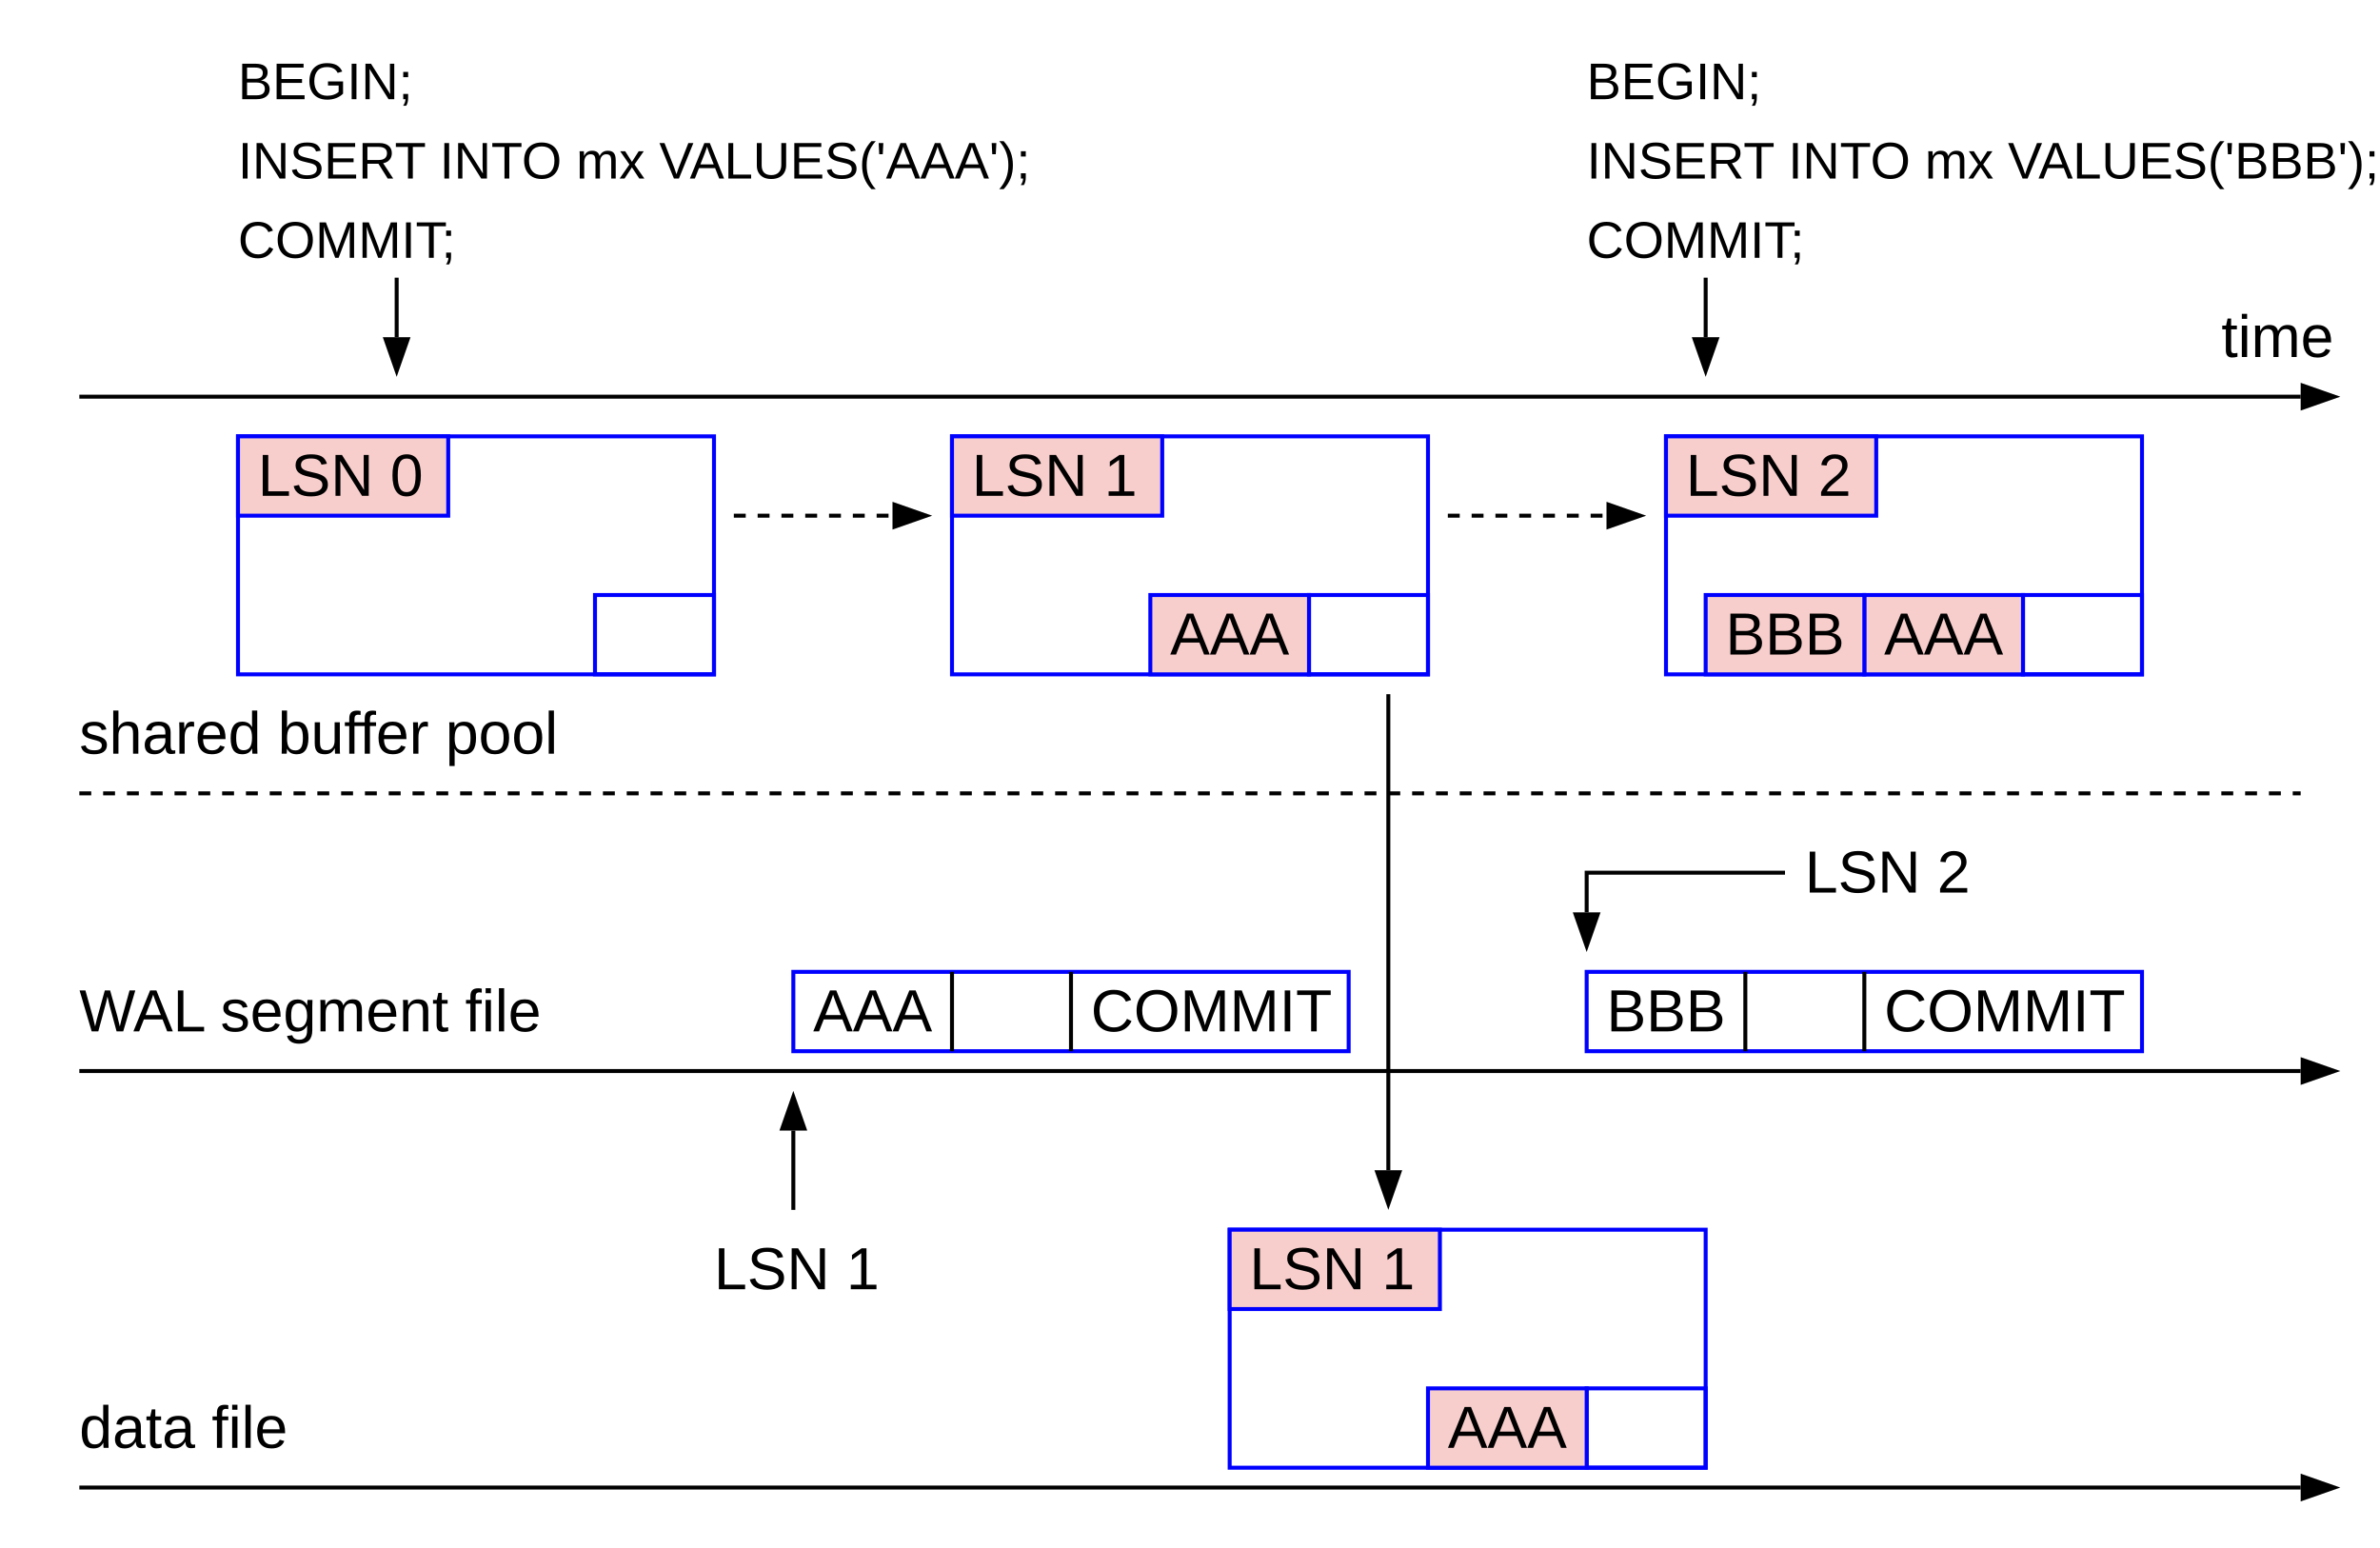
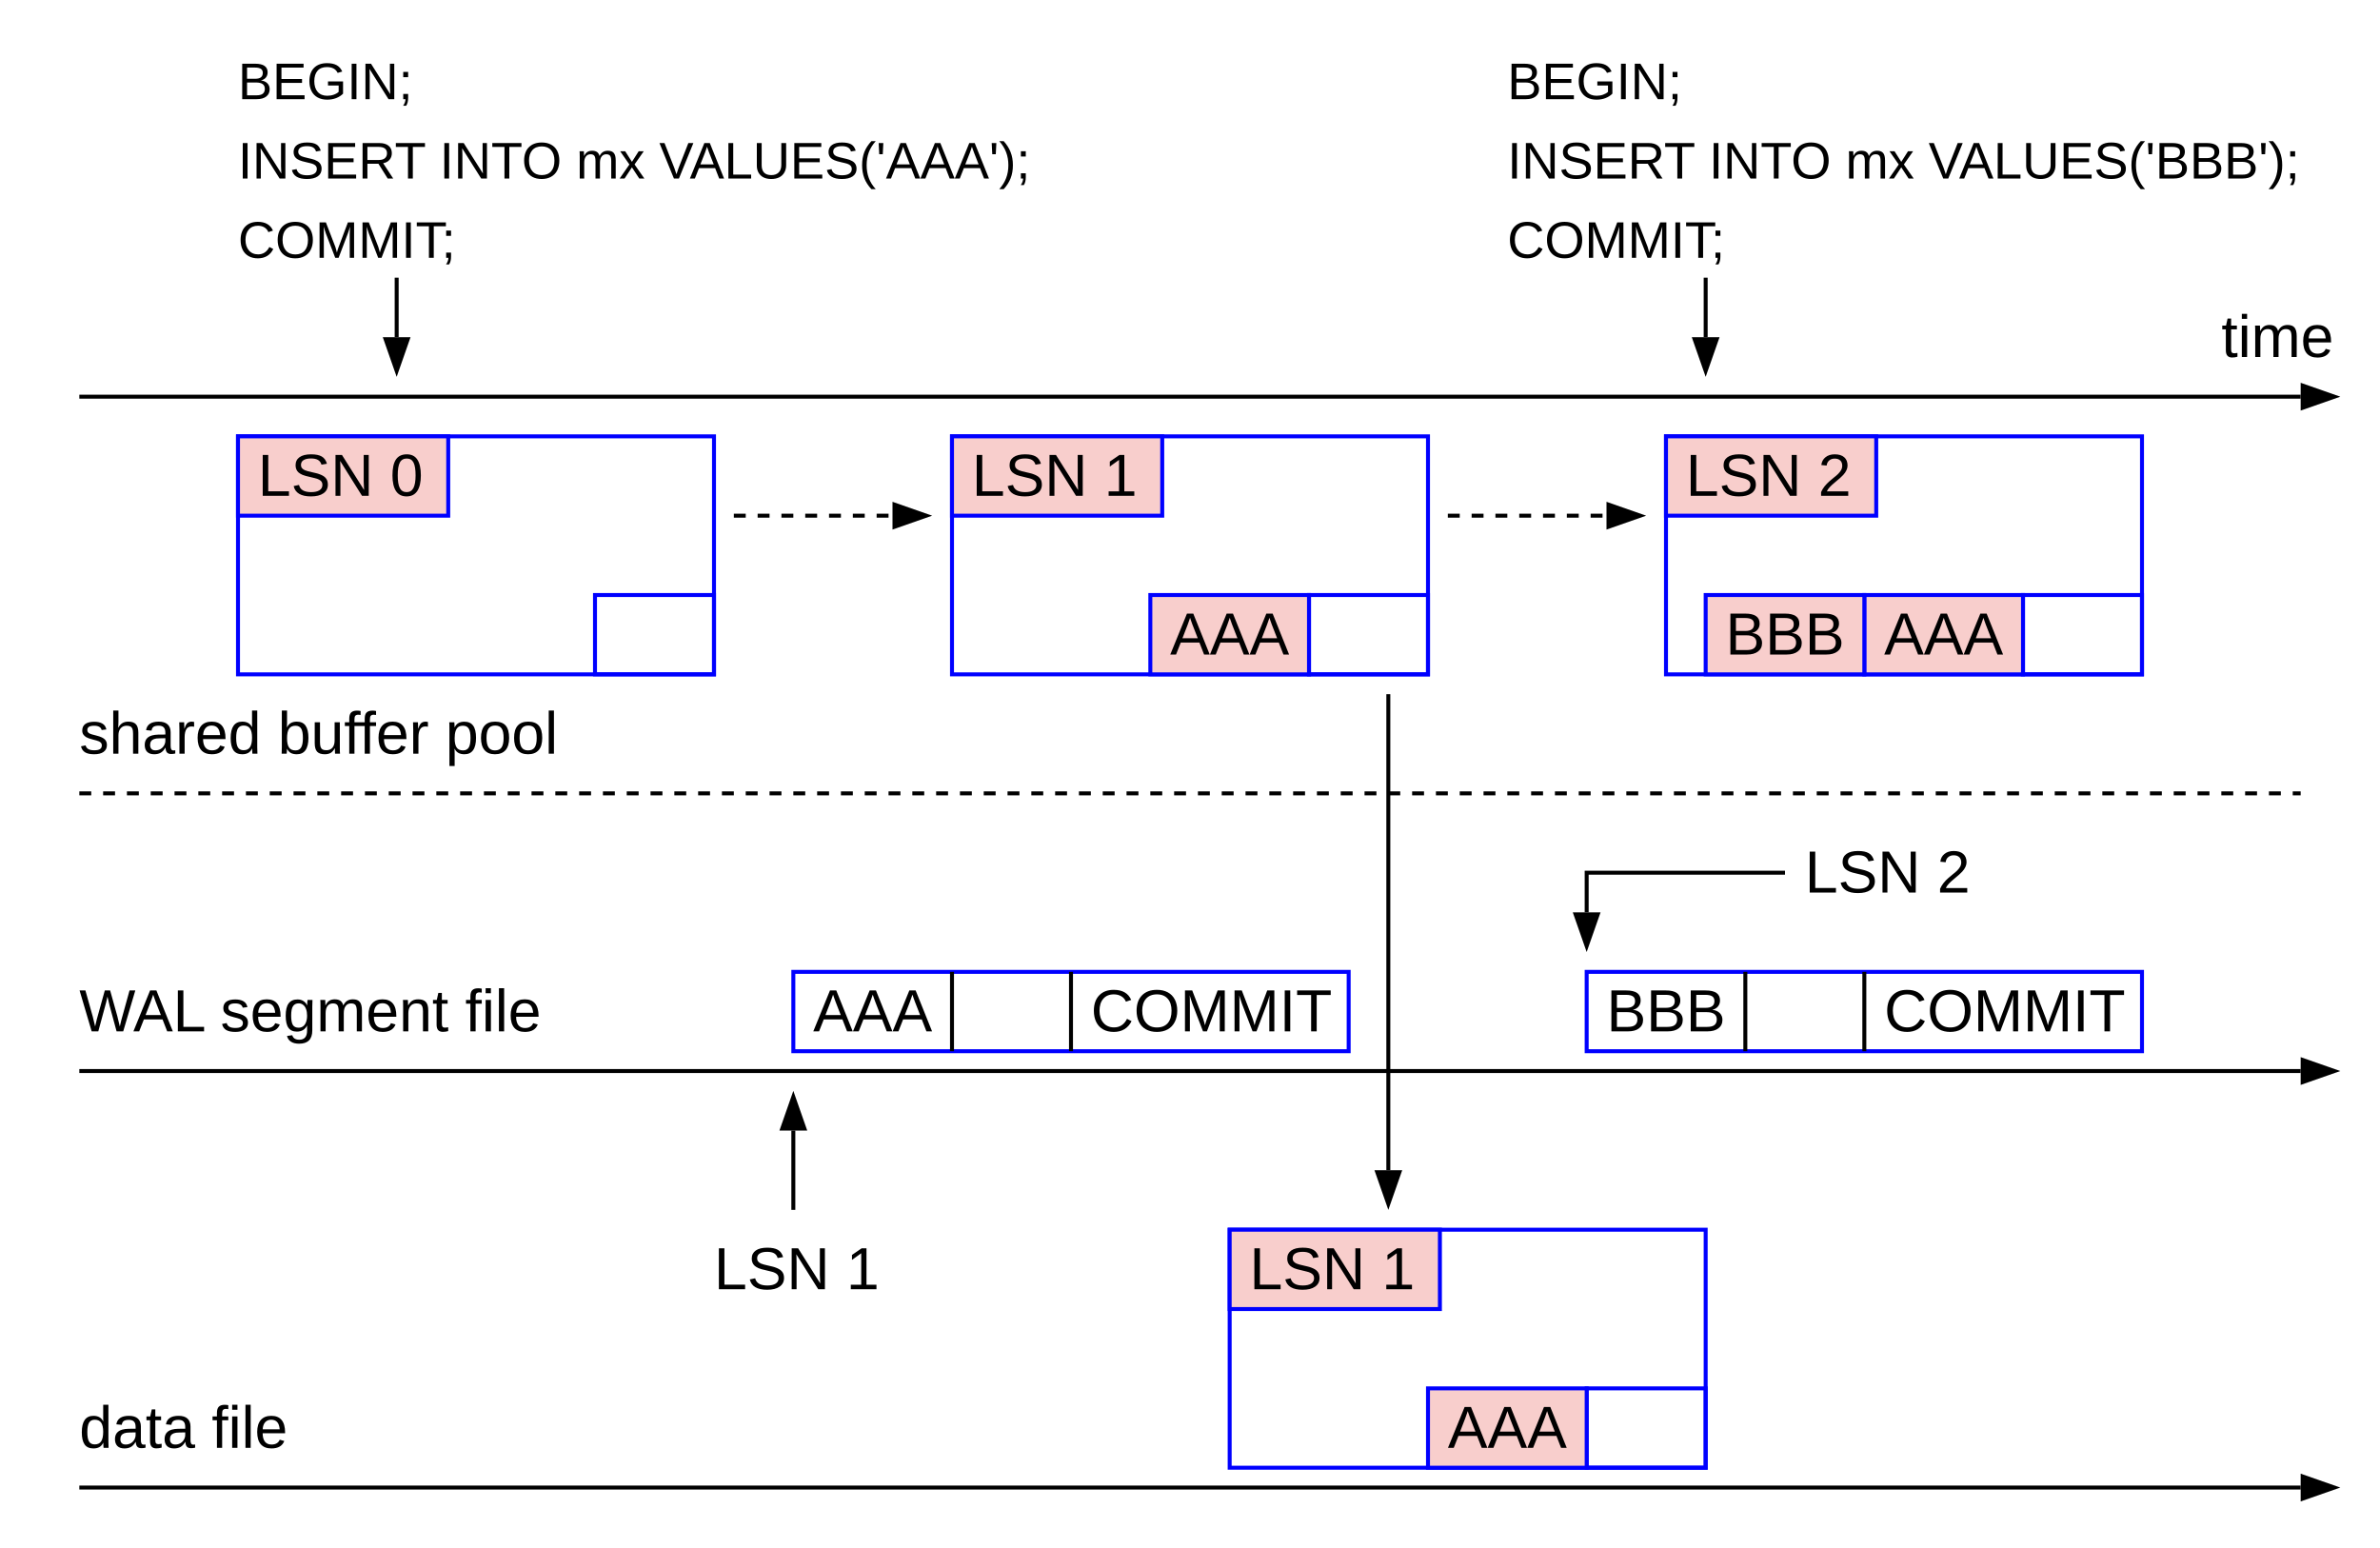
<svg xmlns="http://www.w3.org/2000/svg" version="1.1" width="600" height="390">
  <defs>
    <marker id="arrowhead" markerWidth="10" markerHeight="7" refX="0" refY="3.5" orient="auto">
      <polygon points="0 0, 10 3.5, 0 7" />
    </marker>
  </defs>
  <text x="60" y="25" style="font-size:13px;font-family:'Arial'">BEGIN;</text>
  <text x="60" y="45" style="font-size:13px;font-family:'Arial'">INSERT INTO mx VALUES('AAA');</text>
  <text x="60" y="65" style="font-size:13px;font-family:'Arial'">COMMIT;</text>
-   <text x="400" y="25" style="font-size:13px;font-family:'Arial'">BEGIN;</text>
-   <text x="400" y="45" style="font-size:13px;font-family:'Arial'">INSERT INTO mx VALUES('BBB');</text>
-   <text x="400" y="65" style="font-size:13px;font-family:'Arial'">COMMIT;</text>
+   <text x="380" y="25" style="font-size:13px;font-family:'Arial'">BEGIN;</text>
+   <text x="380" y="45" style="font-size:13px;font-family:'Arial'">INSERT INTO mx VALUES('BBB');</text>
+   <text x="380" y="65" style="font-size:13px;font-family:'Arial'">COMMIT;</text>
  <path d="M 20 100 H 580 " stroke="#000000" stroke-width="1" fill="none" marker-end="url(#arrowhead)" />
  <text x="560" y="90" style="font-size:15px;font-family:'Arial'">time</text>
  <path d="M 100 70 V 85 " stroke="#000000" stroke-width="1" fill="none" marker-end="url(#arrowhead)" />
  <path d="M 430 70 V 85 " stroke="#000000" stroke-width="1" fill="none" marker-end="url(#arrowhead)" />
  <path d="M 185 130 h 40 " stroke="#000000" stroke-width="1" fill="none" stroke-dasharray="3,3" marker-end="url(#arrowhead)" />
  <path d="M 365 130 h 40 " stroke="#000000" stroke-width="1" fill="none" stroke-dasharray="3,3" marker-end="url(#arrowhead)" />
  <g transform="translate(50, 100)">
    <rect x="10" y="10" width="120" height="60" style="fill:none;stroke:#0000FF;stroke-width:1" />
    <rect x="10" y="10" width="53" height="20" style="fill:rgb(248,206,204);stroke:#0000FF;stroke-width:1" />
    <text x="15" y="25" style="font-size:15px;font-family:'Arial'">LSN 0</text>
    <rect x="100" y="50" width="30" height="20" style="fill:none;stroke:#0000FF;stroke-width:1" />
  </g>
  <g transform="translate(230, 100)">
    <rect x="10" y="10" width="120" height="60" style="fill:none;stroke:#0000FF;stroke-width:1" />
    <rect x="10" y="10" width="53" height="20" style="fill:rgb(248,206,204);stroke:#0000FF;stroke-width:1" />
    <text x="15" y="25" style="font-size:15px;font-family:'Arial'">LSN 1</text>
    <rect x="100" y="50" width="30" height="20" style="fill:none;stroke:#0000FF;stroke-width:1" />
    <rect x="60" y="50" width="40" height="20" style="fill:rgb(248,206,204);stroke:#0000FF;stroke-width:1" />
    <text x="65" y="65" style="font-size:15px;font-family:'Arial'">AAA</text>
  </g>
  <g transform="translate(410, 100)">
    <rect x="10" y="10" width="120" height="60" style="fill:none;stroke:#0000FF;stroke-width:1" />
    <rect x="10" y="10" width="53" height="20" style="fill:rgb(248,206,204);stroke:#0000FF;stroke-width:1" />
    <text x="15" y="25" style="font-size:15px;font-family:'Arial'">LSN 2</text>
    <rect x="100" y="50" width="30" height="20" style="fill:none;stroke:#0000FF;stroke-width:1" />
    <rect x="60" y="50" width="40" height="20" style="fill:rgb(248,206,204);stroke:#0000FF;stroke-width:1" />
    <text x="65" y="65" style="font-size:15px;font-family:'Arial'">AAA</text>
    <rect x="20" y="50" width="40" height="20" style="fill:rgb(248,206,204);stroke:#0000FF;stroke-width:1" />
    <text x="25" y="65" style="font-size:15px;font-family:'Arial'">BBB</text>
  </g>
  <text x="20" y="190" style="font-size:15px;font-family:'Arial'">shared buffer pool</text>
  <path d="M 20 200 H 580 " stroke="#000000" stroke-width="1" fill="none" stroke-dasharray="3,3" />
  <text x="20" y="260" style="font-size:15px;font-family:'Arial'">WAL segment file</text>
  <path d="M 20 270 H 580 " stroke="#000000" stroke-width="1" fill="none" marker-end="url(#arrowhead)" />
  <g>
    <rect x="200" y="245" width="140" height="20" style="fill:none;stroke:#0000FF;stroke-width:1" />
    <text x="205" y="260" style="font-size:15px;font-family:'Arial'">AAA</text>
    <text x="275" y="260" style="font-size:15px;font-family:'Arial'">COMMIT</text>
    <path d="M 240 245 v 20 " stroke="#000000" stroke-width="1" fill="none" />
    <path d="M 270 245 v 20 " stroke="#000000" stroke-width="1" fill="none" />
  </g>
  <g transform="translate(200, 0)">
    <rect x="200" y="245" width="140" height="20" style="fill:none;stroke:#0000FF;stroke-width:1" />
    <text x="205" y="260" style="font-size:15px;font-family:'Arial'">BBB</text>
    <text x="275" y="260" style="font-size:15px;font-family:'Arial'">COMMIT</text>
    <path d="M 240 245 v 20 " stroke="#000000" stroke-width="1" fill="none" />
    <path d="M 270 245 v 20 " stroke="#000000" stroke-width="1" fill="none" />
  </g>
  <path d="M 200 305 v -20 " stroke="#000000" stroke-width="1" fill="none" marker-end="url(#arrowhead)" />
  <text x="180" y="325" style="font-size:15px;font-family:'Arial'">LSN 1</text>
  <path d="M 450 220 H 400 V 230" stroke="#000000" stroke-width="1" fill="none" marker-end="url(#arrowhead)" />
  <text x="455" y="225" style="font-size:15px;font-family:'Arial'">LSN 2</text>
  <path d="M 350 175 V 295" stroke="#000000" stroke-width="1" fill="none" marker-end="url(#arrowhead)" />
  <g transform="translate(300, 300)">
    <rect x="10" y="10" width="120" height="60" style="fill:none;stroke:#0000FF;stroke-width:1" />
    <rect x="10" y="10" width="53" height="20" style="fill:rgb(248,206,204);stroke:#0000FF;stroke-width:1" />
    <text x="15" y="25" style="font-size:15px;font-family:'Arial'">LSN 1</text>
    <rect x="100" y="50" width="30" height="20" style="fill:none;stroke:#0000FF;stroke-width:1" />
    <rect x="60" y="50" width="40" height="20" style="fill:rgb(248,206,204);stroke:#0000FF;stroke-width:1" />
    <text x="65" y="65" style="font-size:15px;font-family:'Arial'">AAA</text>
  </g>
  <path d="M 20 375 H 580 " stroke="#000000" stroke-width="1" fill="none" marker-end="url(#arrowhead)" />
  <text x="20" y="365" style="font-size:15px;font-family:'Arial'">data file</text>
</svg>
